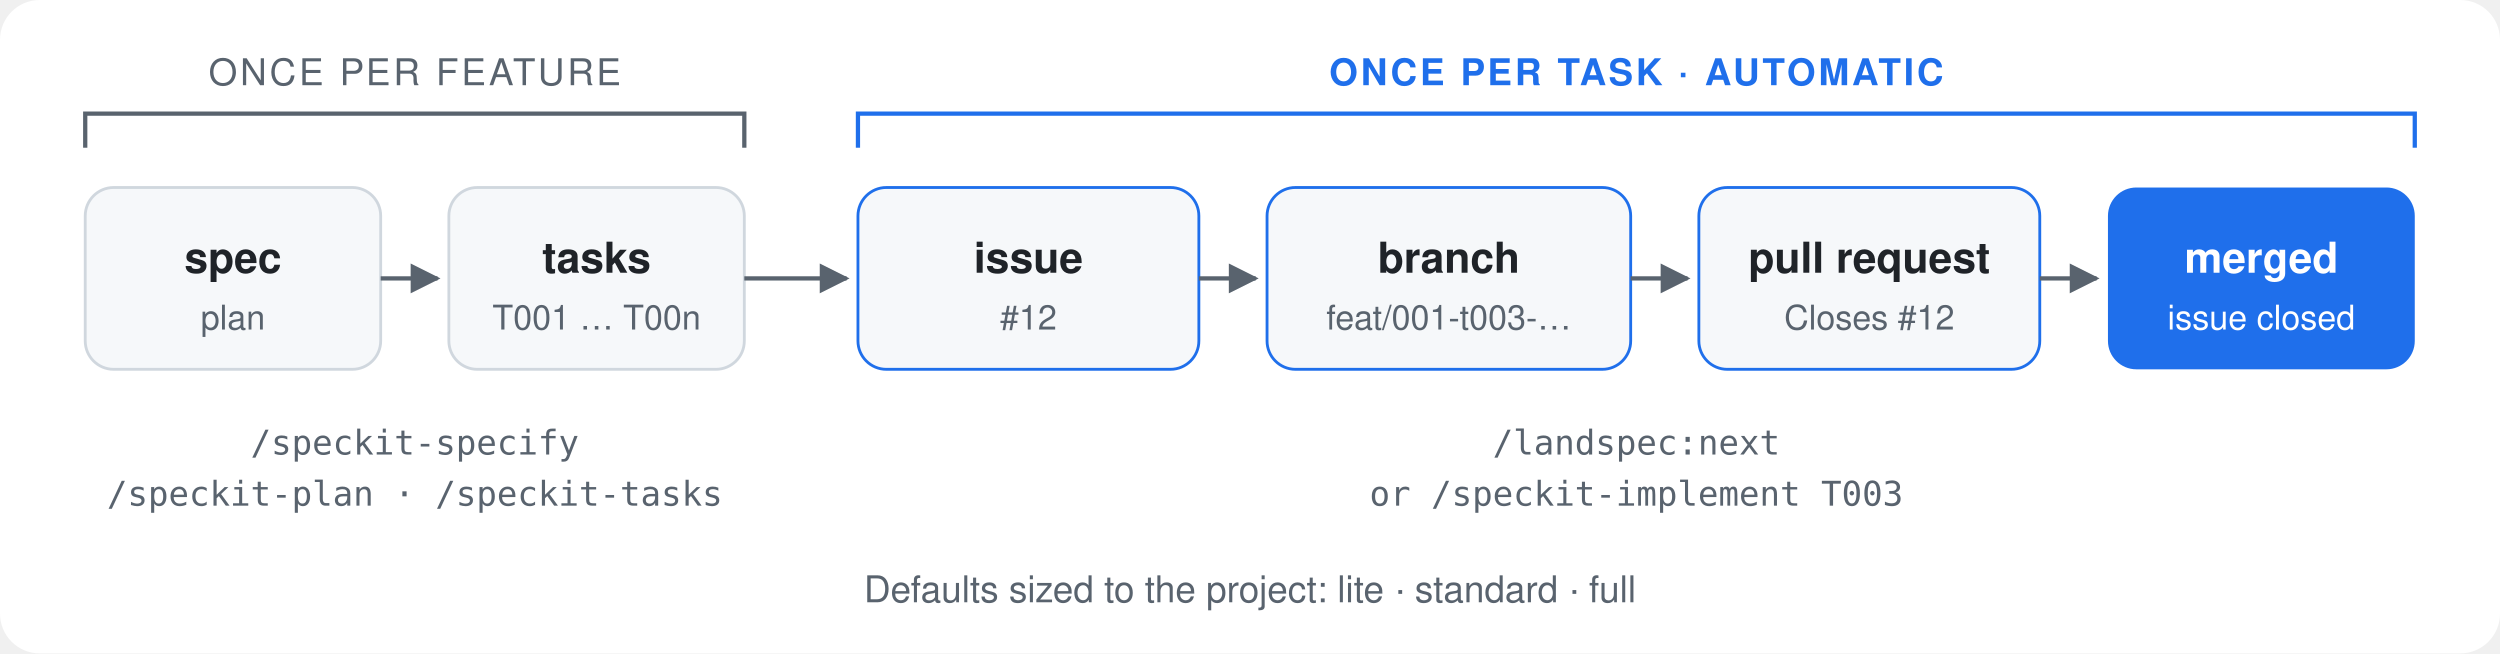
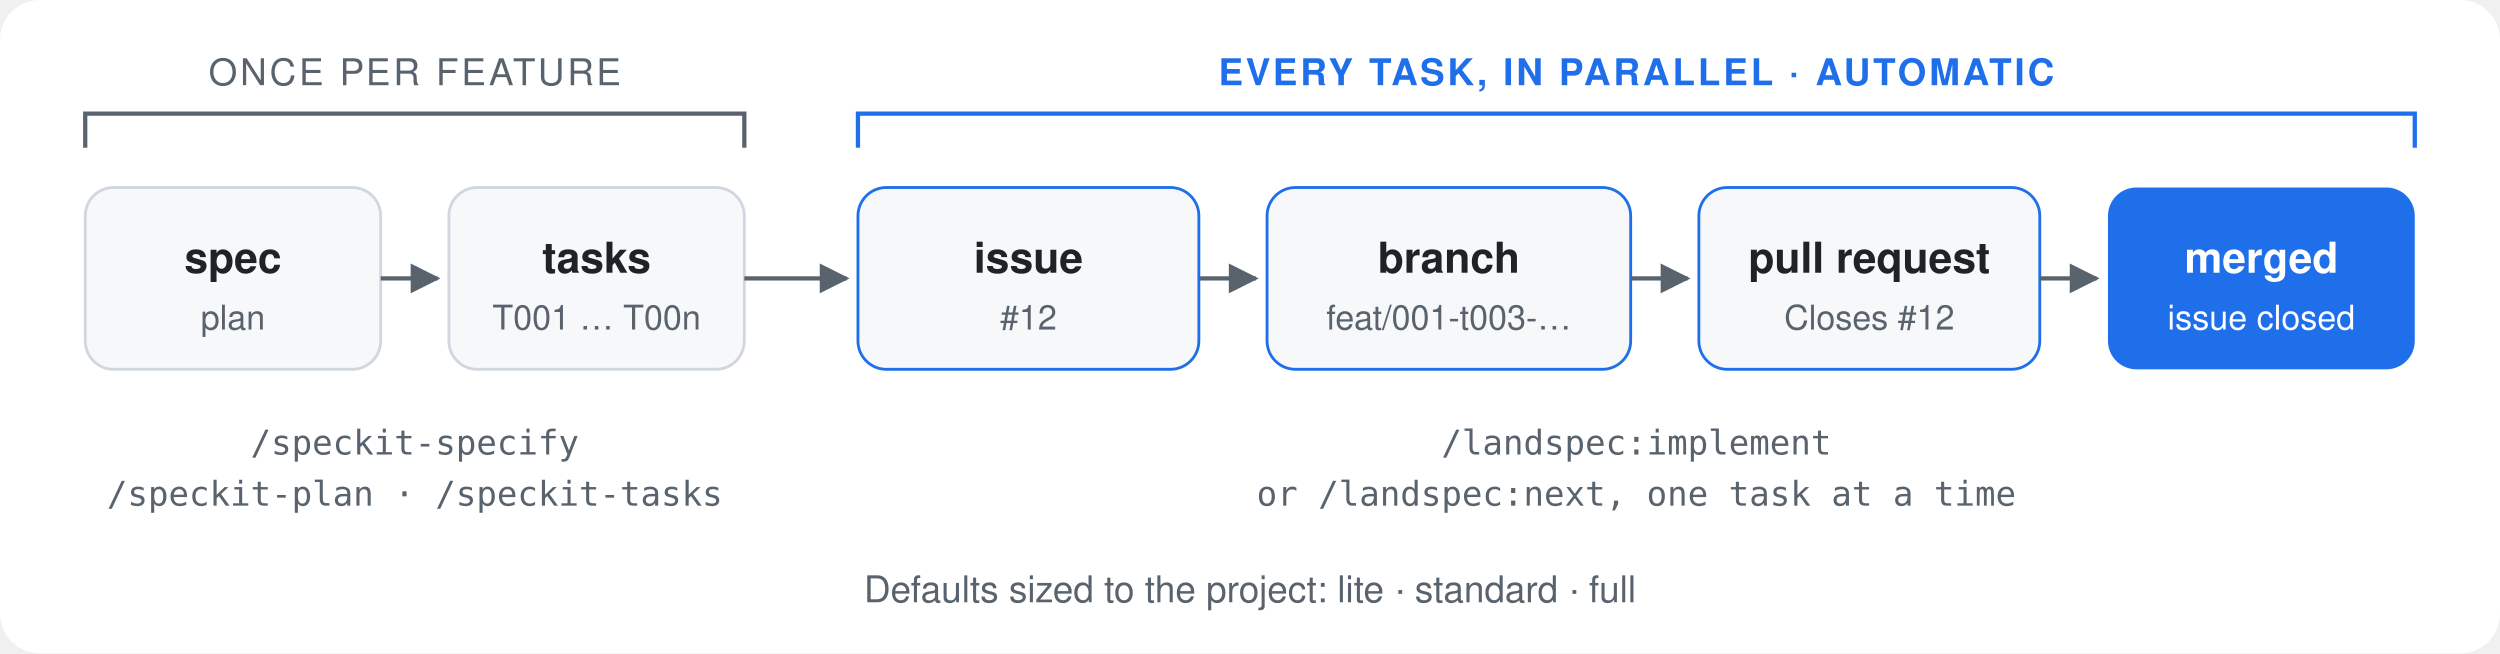
<svg xmlns="http://www.w3.org/2000/svg" width="880" height="230" viewBox="0 0 880 230" font-family="ui-sans-serif, -apple-system, 'Segoe UI', Helvetica, Arial, sans-serif">
  <rect width="880" height="230" rx="14" fill="#ffffff" />
  <defs>
    <marker id="a" viewBox="0 0 10 10" refX="9" refY="5" markerWidth="7" markerHeight="7" orient="auto">
      <path d="M0 0L10 5L0 10z" fill="#59636e" />
    </marker>
  </defs>
  <path d="M30 52V40H262V52" fill="none" stroke="#59636e" stroke-width="1.5" />
  <text x="146" y="30" text-anchor="middle" font-size="13" fill="#59636e" letter-spacing="1">ONCE PER FEATURE</text>
  <path d="M302 52V40H850V52" fill="none" stroke="#1f6feb" stroke-width="1.5" />
-   <text x="576" y="30" text-anchor="middle" font-size="13" fill="#1f6feb" letter-spacing="1" font-weight="600">ONCE PER TASK · AUTOMATIC</text>
+   <text x="576" y="30" text-anchor="middle" font-size="13" fill="#1f6feb" letter-spacing="1" font-weight="600">EVERY TASK, IN PARALLEL · AUTOMATIC</text>
  <g font-size="15" text-anchor="middle">
    <rect x="30" y="66" width="104" height="64" rx="10" fill="#f6f8fa" stroke="#d0d7de" />
    <text x="82" y="96" fill="#1f2328" font-weight="600">spec</text>
    <text x="82" y="116" fill="#59636e" font-size="12">plan</text>
    <rect x="158" y="66" width="104" height="64" rx="10" fill="#f6f8fa" stroke="#d0d7de" />
    <text x="210" y="96" fill="#1f2328" font-weight="600">tasks</text>
    <text x="210" y="116" fill="#59636e" font-size="12">T001 … T00n</text>
    <rect x="302" y="66" width="120" height="64" rx="10" fill="#f6f8fa" stroke="#1f6feb" />
    <text x="362" y="96" fill="#1f2328" font-weight="600">issue</text>
    <text x="362" y="116" fill="#59636e" font-size="12">#12</text>
    <rect x="446" y="66" width="128" height="64" rx="10" fill="#f6f8fa" stroke="#1f6feb" />
    <text x="510" y="96" fill="#1f2328" font-weight="600">branch</text>
    <text x="510" y="116" fill="#59636e" font-size="12">feat/001-t003-…</text>
    <rect x="598" y="66" width="120" height="64" rx="10" fill="#f6f8fa" stroke="#1f6feb" />
    <text x="658" y="96" fill="#1f2328" font-weight="600">pull request</text>
    <text x="658" y="116" fill="#59636e" font-size="12">Closes #12</text>
    <rect x="742" y="66" width="108" height="64" rx="10" fill="#1f6feb" />
    <text x="796" y="96" fill="#ffffff" font-weight="700">merged</text>
    <text x="796" y="116" fill="#ffffff" font-size="12">issue closed</text>
  </g>
  <g stroke="#59636e" stroke-width="1.5" marker-end="url(#a)">
    <line x1="134" y1="98" x2="154" y2="98" />
    <line x1="262" y1="98" x2="298" y2="98" />
    <line x1="422" y1="98" x2="442" y2="98" />
    <line x1="574" y1="98" x2="594" y2="98" />
    <line x1="718" y1="98" x2="738" y2="98" />
  </g>
  <g font-family="ui-monospace, SFMono-Regular, Menlo, Consolas, monospace" font-size="12" fill="#59636e">
    <text x="146" y="160" text-anchor="middle">/speckit-specify</text>
    <text x="146" y="178" text-anchor="middle">/speckit-plan · /speckit-tasks</text>
-     <text x="576" y="160" text-anchor="middle">/landspec:next</text>
-     <text x="576" y="178" text-anchor="middle">or /speckit-implement T003</text>
+     <text x="576" y="160" text-anchor="middle">/landspec:implement</text>
+     <text x="576" y="178" text-anchor="middle">or /landspec:next, one task at a time</text>
  </g>
  <text x="440" y="212" text-anchor="middle" font-size="13" fill="#59636e">Defaults sized to the project: lite · standard · full</text>
</svg>
